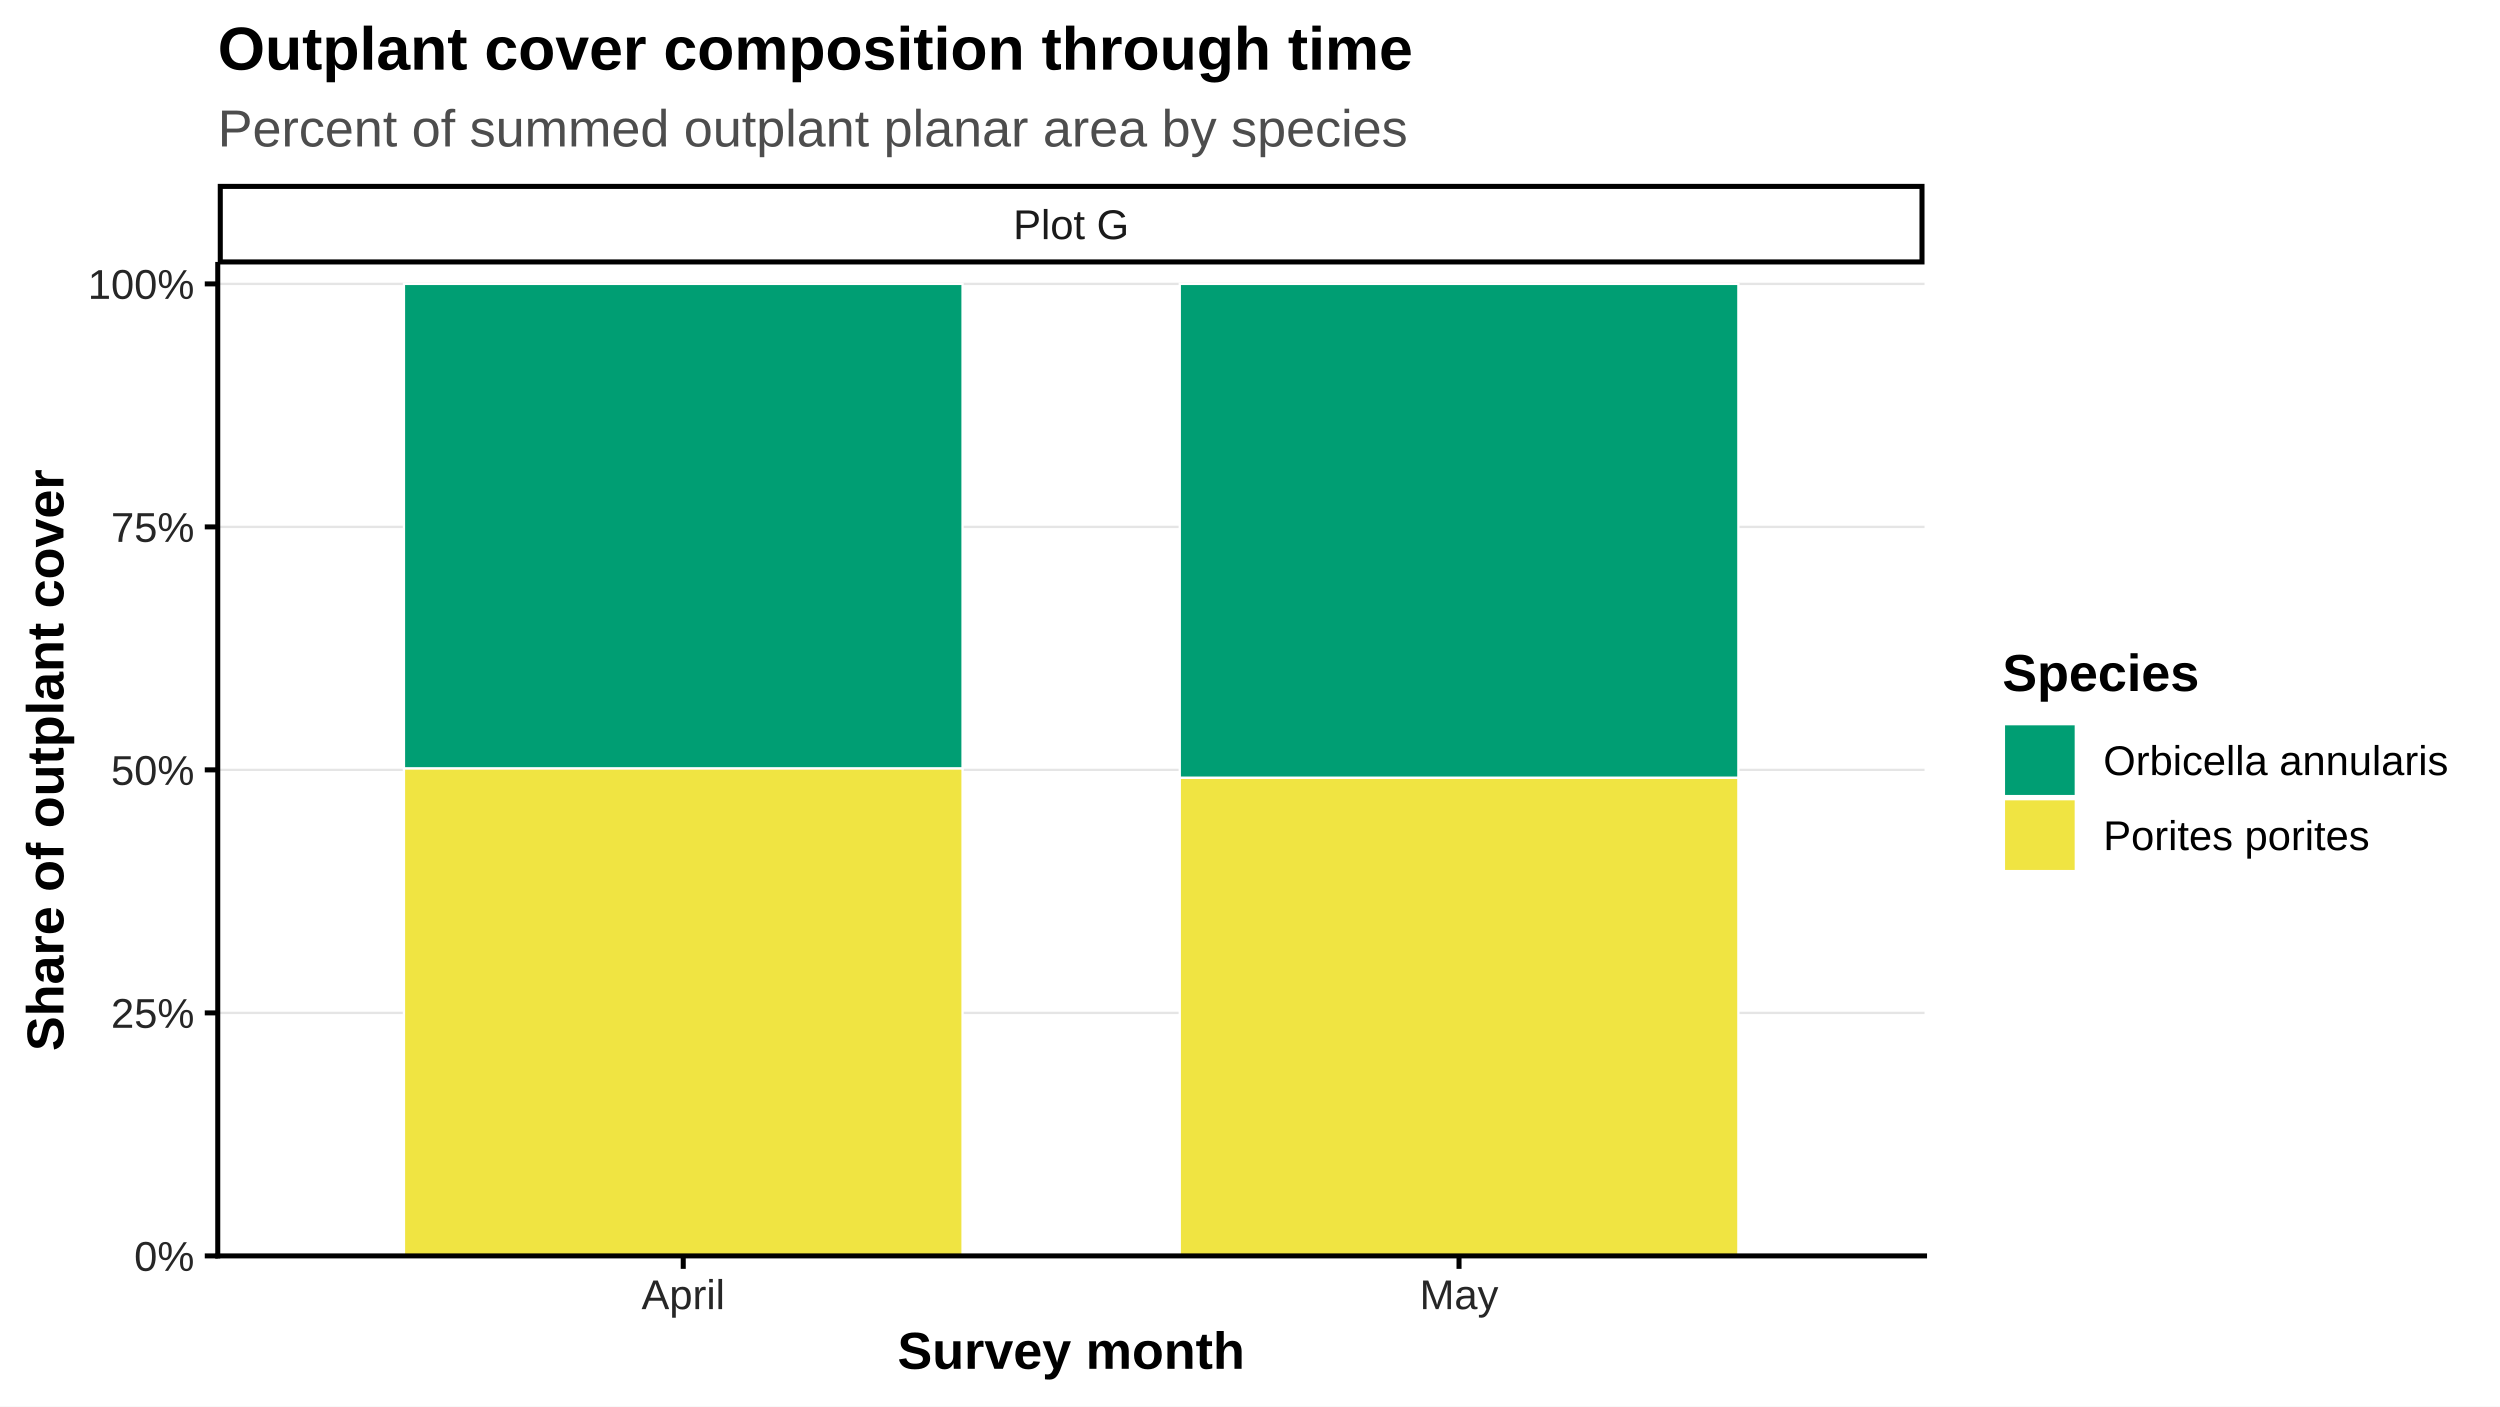
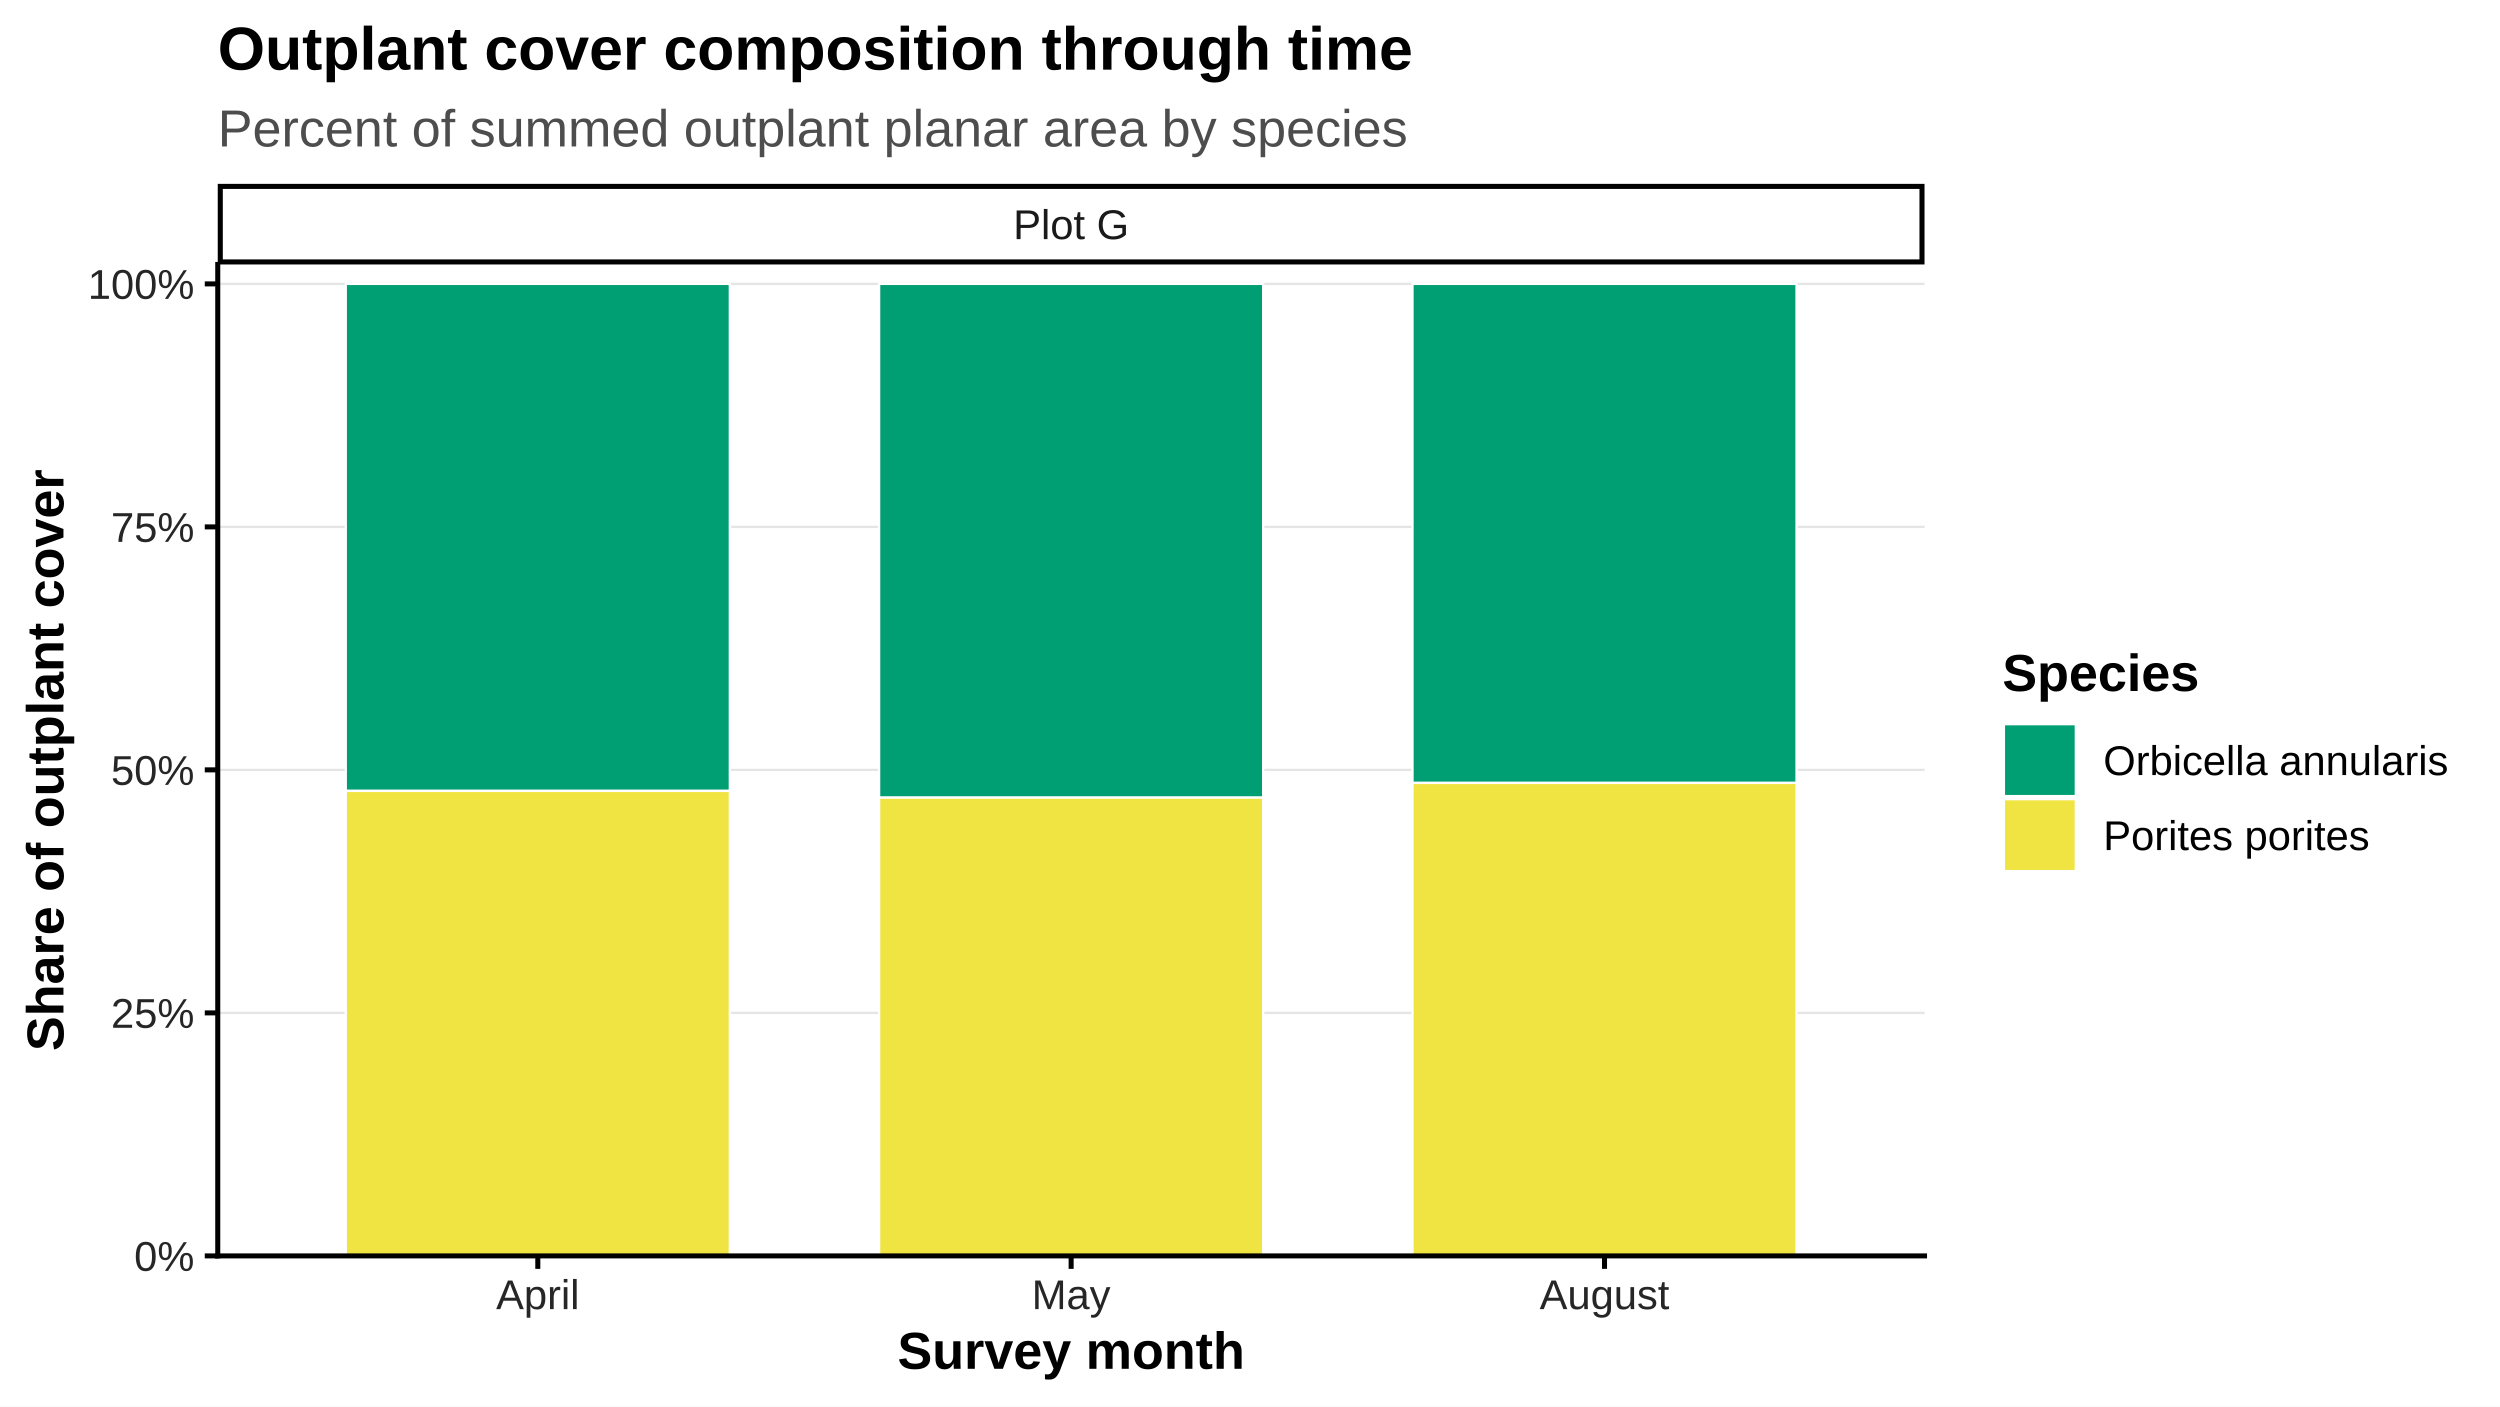
<svg xmlns="http://www.w3.org/2000/svg" class="svglite" width="576.00pt" height="324.00pt" viewBox="0 0 576.00 324.00">
  <defs>
    <style type="text/css">
    .svglite line, .svglite polyline, .svglite polygon, .svglite path, .svglite rect, .svglite circle {
      fill: none;
      stroke: #000000;
      stroke-linecap: round;
      stroke-linejoin: round;
      stroke-miterlimit: 10.00;
    }
    .svglite text {
      white-space: pre;
    }
  </style>
  </defs>
  <rect width="100%" height="100%" style="stroke: none; fill: #FFFFFF;" />
  <defs>
    <clipPath id="cpMC4wMHw1NzYuMDB8MC4wMHwzMjQuMDA=">
      <rect x="0.00" y="0.00" width="576.00" height="324.00" />
    </clipPath>
  </defs>
  <g clip-path="url(#cpMC4wMHw1NzYuMDB8MC4wMHwzMjQuMDA=)">
    <rect x="0.00" y="0.00" width="576.00" height="324.00" style="stroke-width: 1.16; stroke: #FFFFFF; fill: #FFFFFF;" />
  </g>
  <defs>
    <clipPath id="cpNTAuMTd8NDQzLjQxfDYwLjkzfDI4OS4zNg==">
      <rect x="50.17" y="60.93" width="393.24" height="228.42" />
    </clipPath>
  </defs>
  <g clip-path="url(#cpNTAuMTd8NDQzLjQxfDYwLjkzfDI4OS4zNg==)">
    <rect x="50.17" y="60.93" width="393.24" height="228.42" style="stroke-width: 1.16; stroke: none; fill: #FFFFFF;" />
    <polyline points="50.17,289.36 443.41,289.36 " style="stroke-width: 0.53; stroke: #E5E5E5; stroke-linecap: butt;" />
    <polyline points="50.17,233.37 443.41,233.37 " style="stroke-width: 0.53; stroke: #E5E5E5; stroke-linecap: butt;" />
    <polyline points="50.17,177.38 443.41,177.38 " style="stroke-width: 0.53; stroke: #E5E5E5; stroke-linecap: butt;" />
    <polyline points="50.17,121.40 443.41,121.40 " style="stroke-width: 0.53; stroke: #E5E5E5; stroke-linecap: butt;" />
    <polyline points="50.17,65.41 443.41,65.41 " style="stroke-width: 0.53; stroke: #E5E5E5; stroke-linecap: butt;" />
-     <rect x="93.07" y="65.41" width="128.70" height="111.66" style="stroke-width: 0.53; stroke: #FFFFFF; stroke-linecap: butt; stroke-linejoin: miter; fill: #009E73;" />
-     <rect x="93.07" y="177.07" width="128.70" height="112.29" style="stroke-width: 0.53; stroke: #FFFFFF; stroke-linecap: butt; stroke-linejoin: miter; fill: #F0E442;" />
-     <rect x="271.82" y="65.41" width="128.70" height="113.81" style="stroke-width: 0.53; stroke: #FFFFFF; stroke-linecap: butt; stroke-linejoin: miter; fill: #009E73;" />
-     <rect x="271.82" y="179.22" width="128.70" height="110.13" style="stroke-width: 0.53; stroke: #FFFFFF; stroke-linecap: butt; stroke-linejoin: miter; fill: #F0E442;" />
+     <rect x="79.67" y="65.41" width="88.48" height="116.81" style="stroke-width: 0.53; stroke: #FFFFFF; stroke-linecap: butt; stroke-linejoin: miter; fill: #009E73;" />
+     <rect x="79.67" y="182.22" width="88.48" height="107.13" style="stroke-width: 0.53; stroke: #FFFFFF; stroke-linecap: butt; stroke-linejoin: miter; fill: #F0E442;" />
+     <rect x="202.55" y="65.41" width="88.48" height="118.36" style="stroke-width: 0.53; stroke: #FFFFFF; stroke-linecap: butt; stroke-linejoin: miter; fill: #009E73;" />
+     <rect x="202.55" y="183.78" width="88.48" height="105.58" style="stroke-width: 0.53; stroke: #FFFFFF; stroke-linecap: butt; stroke-linejoin: miter; fill: #F0E442;" />
+     <rect x="325.44" y="65.41" width="88.48" height="114.97" style="stroke-width: 0.53; stroke: #FFFFFF; stroke-linecap: butt; stroke-linejoin: miter; fill: #009E73;" />
+     <rect x="325.44" y="180.39" width="88.48" height="108.97" style="stroke-width: 0.53; stroke: #FFFFFF; stroke-linecap: butt; stroke-linejoin: miter; fill: #F0E442;" />
  </g>
  <g clip-path="url(#cpMC4wMHw1NzYuMDB8MC4wMHwzMjQuMDA=)">
</g>
  <defs>
    <clipPath id="cpNTAuMTd8NDQzLjQxfDQyLjM2fDYwLjkz">
      <rect x="50.17" y="42.36" width="393.24" height="18.57" />
    </clipPath>
  </defs>
  <g clip-path="url(#cpNTAuMTd8NDQzLjQxfDQyLjM2fDYwLjkz)">
    <rect x="50.17" y="42.36" width="393.24" height="18.57" style="stroke-width: 2.33; fill: #FFFFFF;" />
    <text x="246.79" y="55.09" text-anchor="middle" style="font-size: 9.60px;fill: #1A1A1A; font-family: &quot;Arial&quot;;" textLength="26.65px" lengthAdjust="spacingAndGlyphs">Plot G</text>
  </g>
  <g clip-path="url(#cpMC4wMHw1NzYuMDB8MC4wMHwzMjQuMDA=)">
    <polyline points="50.17,289.36 443.41,289.36 " style="stroke-width: 1.16; stroke-linecap: square;" />
-     <polyline points="157.42,292.35 157.42,289.36 " style="stroke-width: 1.16; stroke-linecap: butt;" />
-     <polyline points="336.16,292.35 336.16,289.36 " style="stroke-width: 1.16; stroke-linecap: butt;" />
-     <text x="157.42" y="301.62" text-anchor="middle" style="font-size: 9.60px;fill: #262626; font-family: &quot;Arial&quot;;" textLength="19.20px" lengthAdjust="spacingAndGlyphs">April</text>
-     <text x="336.16" y="301.62" text-anchor="middle" style="font-size: 9.60px;fill: #262626; font-family: &quot;Arial&quot;;" textLength="18.12px" lengthAdjust="spacingAndGlyphs">May</text>
+     <polyline points="123.91,292.35 123.91,289.36 " style="stroke-width: 1.16; stroke-linecap: butt;" />
+     <polyline points="246.79,292.35 246.79,289.36 " style="stroke-width: 1.16; stroke-linecap: butt;" />
+     <polyline points="369.68,292.35 369.68,289.36 " style="stroke-width: 1.16; stroke-linecap: butt;" />
+     <text x="123.91" y="301.62" text-anchor="middle" style="font-size: 9.60px;fill: #262626; font-family: &quot;Arial&quot;;" textLength="19.20px" lengthAdjust="spacingAndGlyphs">April</text>
+     <text x="246.79" y="301.62" text-anchor="middle" style="font-size: 9.60px;fill: #262626; font-family: &quot;Arial&quot;;" textLength="18.12px" lengthAdjust="spacingAndGlyphs">May</text>
+     <text x="369.68" y="301.62" text-anchor="middle" style="font-size: 9.60px;fill: #262626; font-family: &quot;Arial&quot;;" textLength="29.87px" lengthAdjust="spacingAndGlyphs">August</text>
    <polyline points="50.17,289.36 50.17,60.93 " style="stroke-width: 1.16; stroke-linecap: square;" />
    <text x="44.79" y="292.80" text-anchor="end" style="font-size: 9.60px;fill: #262626; font-family: &quot;Arial&quot;;" textLength="13.87px" lengthAdjust="spacingAndGlyphs">0%</text>
    <text x="44.79" y="236.81" text-anchor="end" style="font-size: 9.60px;fill: #262626; font-family: &quot;Arial&quot;;" textLength="19.20px" lengthAdjust="spacingAndGlyphs">25%</text>
    <text x="44.79" y="180.83" text-anchor="end" style="font-size: 9.60px;fill: #262626; font-family: &quot;Arial&quot;;" textLength="19.20px" lengthAdjust="spacingAndGlyphs">50%</text>
    <text x="44.79" y="124.84" text-anchor="end" style="font-size: 9.60px;fill: #262626; font-family: &quot;Arial&quot;;" textLength="19.20px" lengthAdjust="spacingAndGlyphs">75%</text>
    <text x="44.79" y="68.85" text-anchor="end" style="font-size: 9.60px;fill: #262626; font-family: &quot;Arial&quot;;" textLength="24.54px" lengthAdjust="spacingAndGlyphs">100%</text>
    <polyline points="47.18,289.36 50.17,289.36 " style="stroke-width: 1.16; stroke-linecap: butt;" />
    <polyline points="47.18,233.37 50.17,233.37 " style="stroke-width: 1.16; stroke-linecap: butt;" />
    <polyline points="47.18,177.38 50.17,177.38 " style="stroke-width: 1.16; stroke-linecap: butt;" />
    <polyline points="47.18,121.40 50.17,121.40 " style="stroke-width: 1.16; stroke-linecap: butt;" />
    <polyline points="47.18,65.41 50.17,65.41 " style="stroke-width: 1.16; stroke-linecap: butt;" />
    <text x="246.79" y="315.37" text-anchor="middle" style="font-size: 12.00px; font-weight: bold; font-family: &quot;Arial&quot;;" textLength="80.02px" lengthAdjust="spacingAndGlyphs">Survey month</text>
    <text transform="translate(14.62,175.15) rotate(-90)" text-anchor="middle" style="font-size: 12.00px; font-weight: bold; font-family: &quot;Arial&quot;;" textLength="134.03px" lengthAdjust="spacingAndGlyphs">Share of outplant cover</text>
    <rect x="455.36" y="143.25" width="114.66" height="63.78" style="stroke-width: 1.16; stroke: none; fill: #FFFFFF;" />
    <text x="461.34" y="159.20" style="font-size: 12.00px; font-weight: bold; font-family: &quot;Arial&quot;;" textLength="45.37px" lengthAdjust="spacingAndGlyphs">Species</text>
    <rect x="461.34" y="166.50" width="17.28" height="17.28" style="stroke-width: 1.16; stroke: none; fill: #FFFFFF;" />
    <rect x="461.70" y="166.85" width="16.57" height="16.57" style="stroke-width: 0.53; stroke: #FFFFFF; stroke-linecap: butt; stroke-linejoin: miter; fill: #009E73;" />
    <rect x="461.34" y="183.78" width="17.28" height="17.28" style="stroke-width: 1.16; stroke: none; fill: #FFFFFF;" />
    <rect x="461.70" y="184.13" width="16.57" height="16.57" style="stroke-width: 0.53; stroke: #FFFFFF; stroke-linecap: butt; stroke-linejoin: miter; fill: #F0E442;" />
    <text x="484.60" y="178.58" style="font-size: 9.60px; font-family: &quot;Arial&quot;;" textLength="79.44px" lengthAdjust="spacingAndGlyphs">Orbicella annularis</text>
    <text x="484.60" y="195.86" style="font-size: 9.60px; font-family: &quot;Arial&quot;;" textLength="61.32px" lengthAdjust="spacingAndGlyphs">Porites porites</text>
    <text x="50.17" y="33.74" style="font-size: 12.00px;fill: #4D4D4D; font-family: &quot;Arial&quot;;" textLength="274.14px" lengthAdjust="spacingAndGlyphs">Percent of summed outplant planar area by species</text>
    <text x="50.17" y="16.05" style="font-size: 14.00px; font-weight: bold; font-family: &quot;Arial&quot;;" textLength="275.21px" lengthAdjust="spacingAndGlyphs">Outplant cover composition through time</text>
  </g>
</svg>
